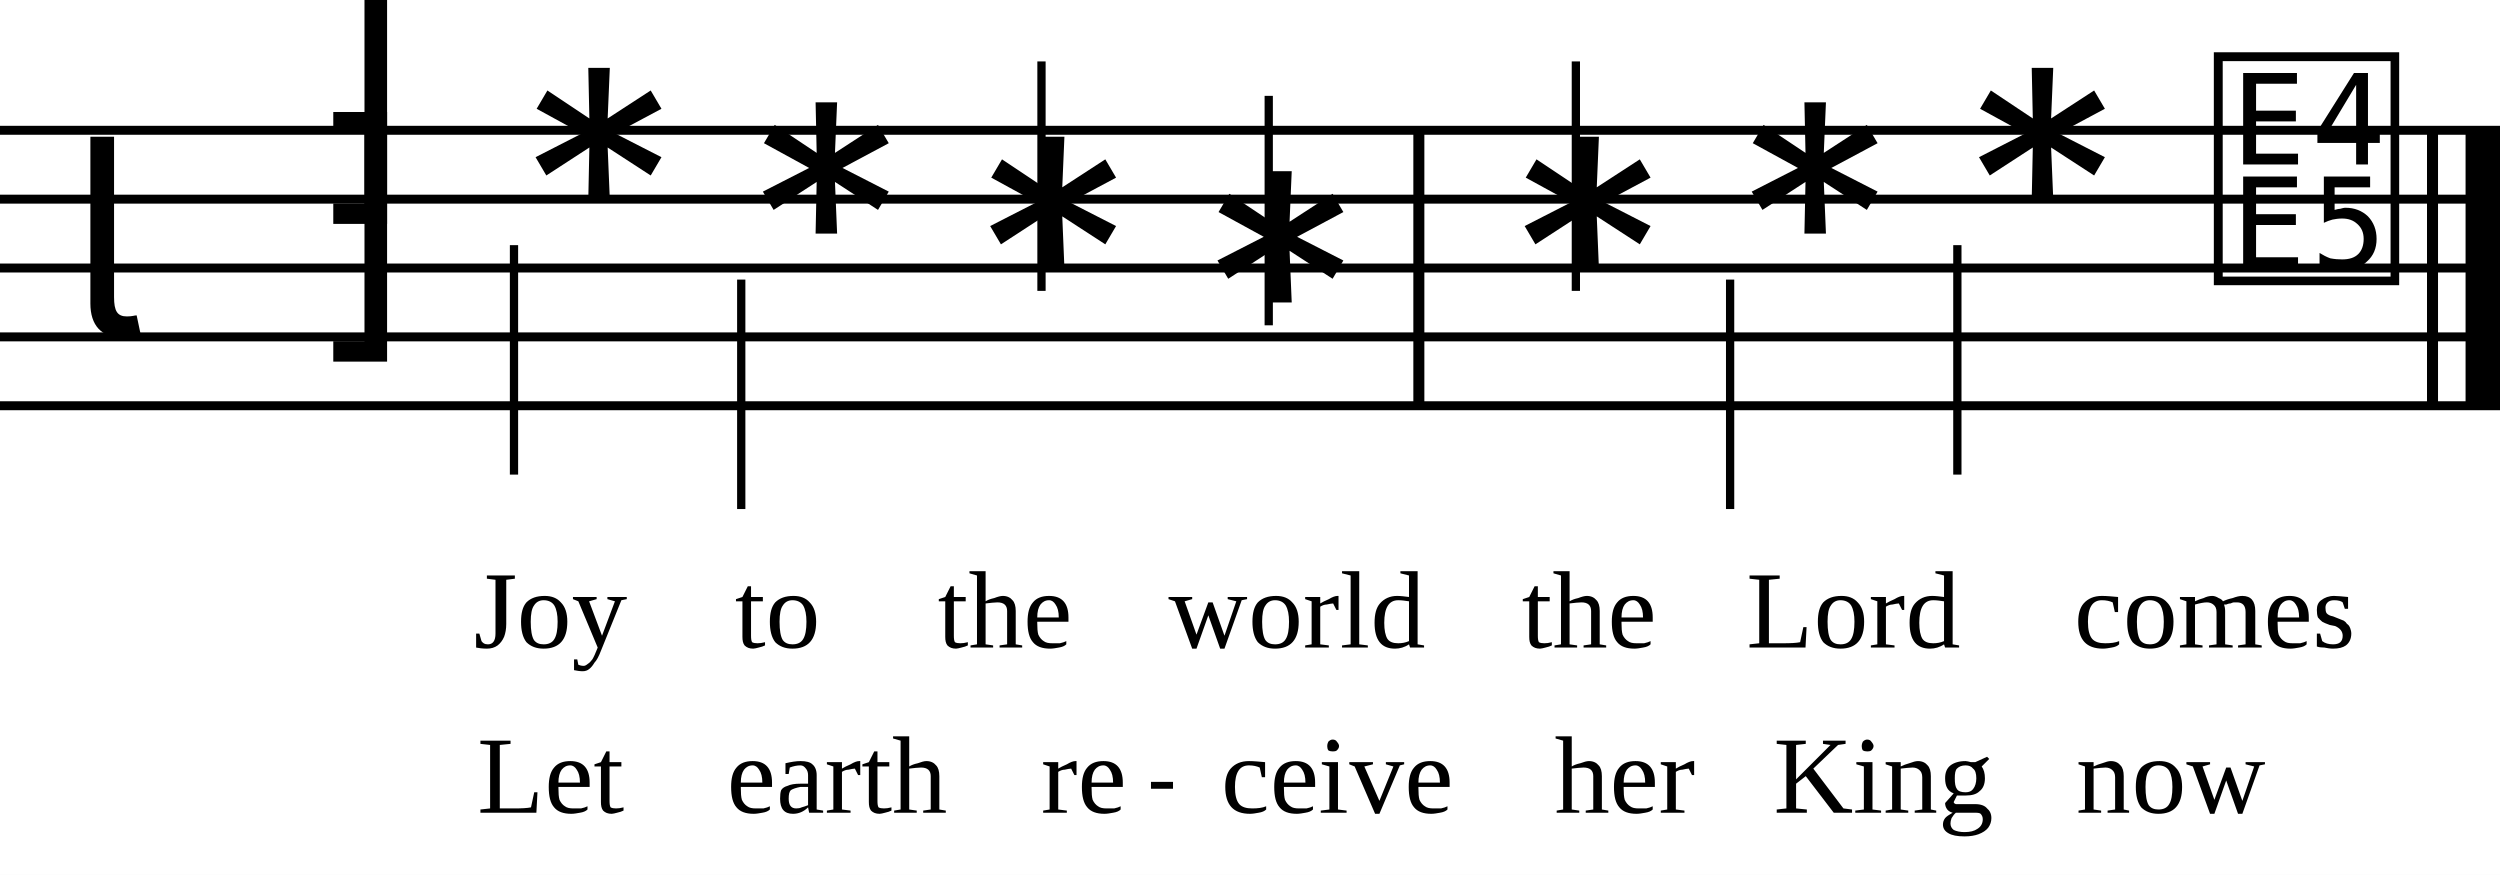
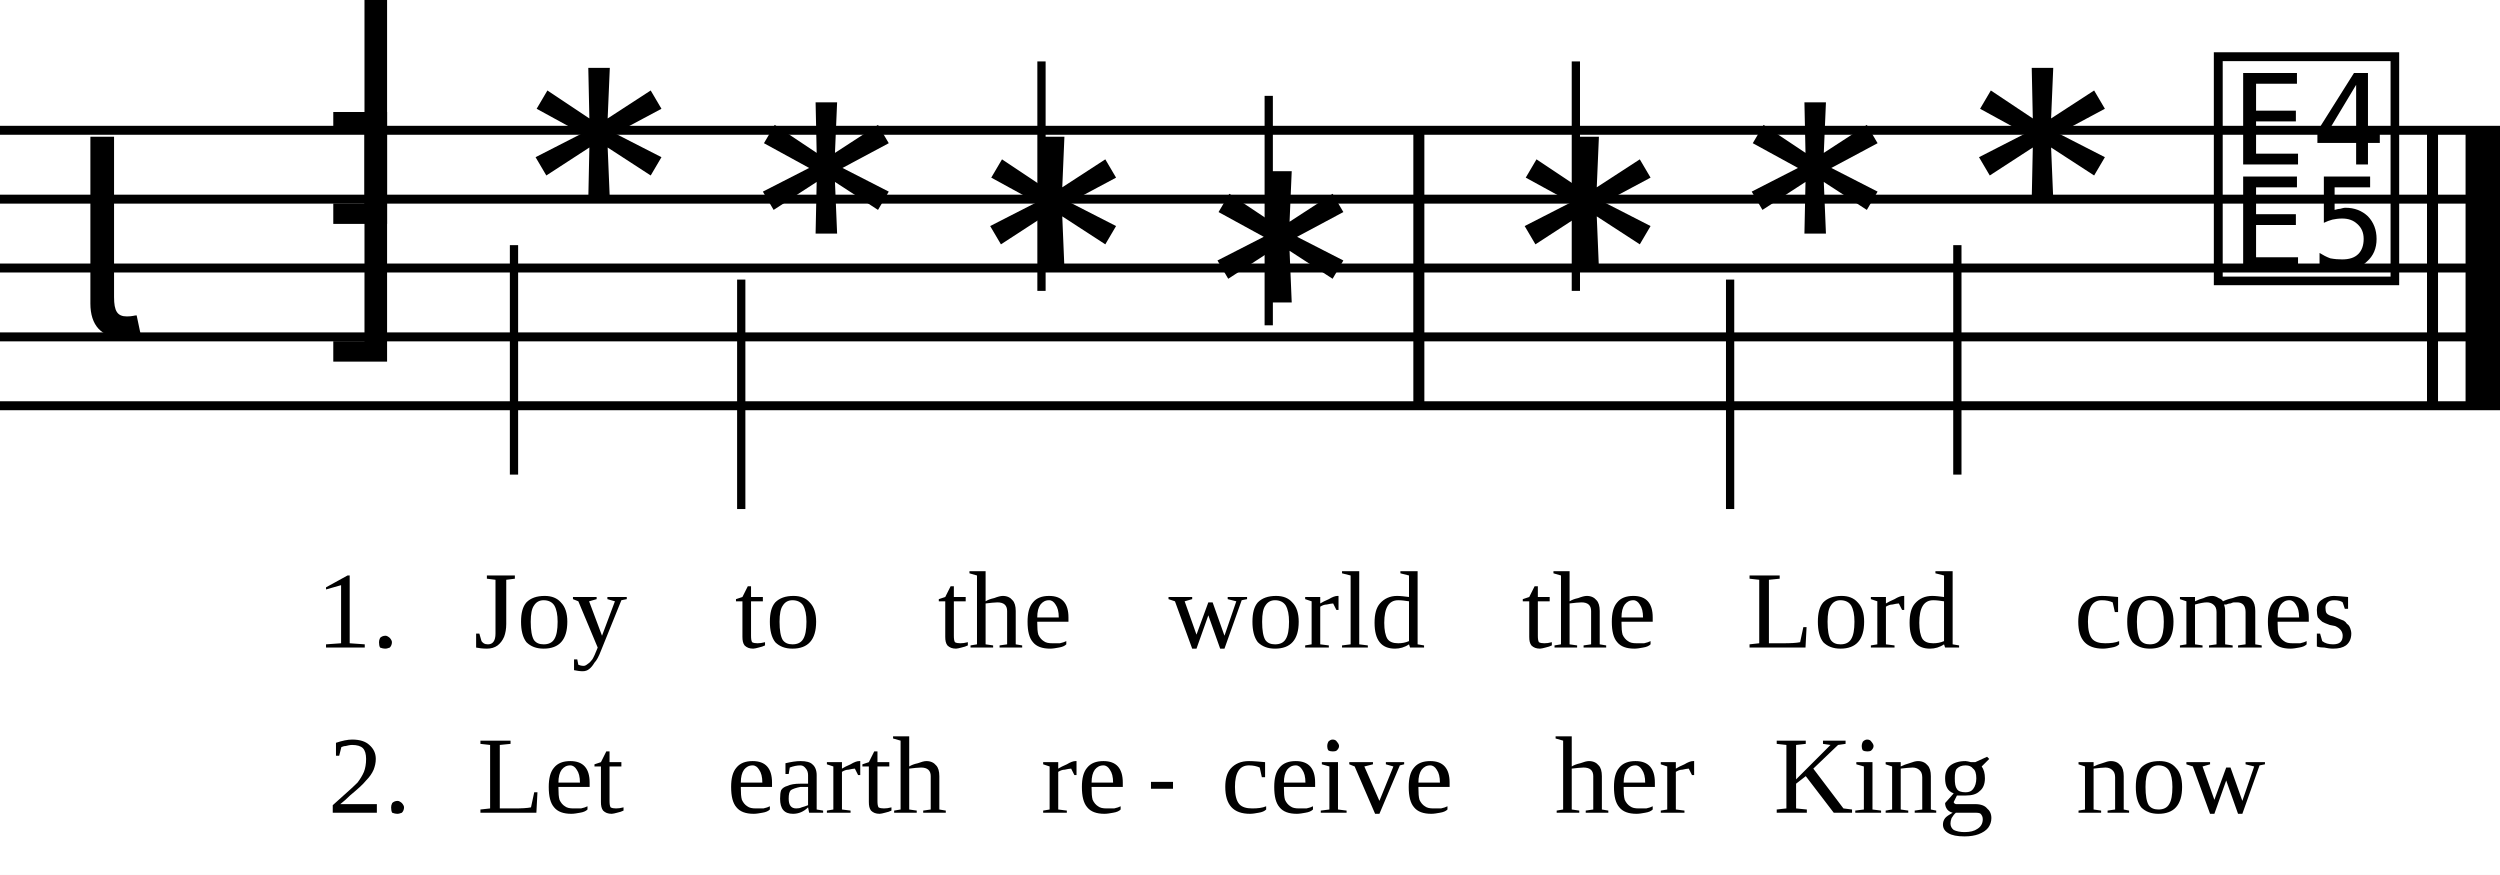
<svg xmlns="http://www.w3.org/2000/svg" width="435.648" height="152.448" viewBox="0 0 435.648 152.448">
  <rect x="0" y="0" width="435.648" height="152.448" fill="#ffffff" />
  <g transform="translate(0 22.704) scale(12.0)" fill="#000000" stroke="#000000">
    <line x1="0" y1="0" x2="36.304" y2="0" stroke-width="0.13" stroke-linecap="butt" />
    <line x1="0" y1="1" x2="36.304" y2="1" stroke-width="0.13" stroke-linecap="butt" />
    <line x1="0" y1="2" x2="36.304" y2="2" stroke-width="0.13" stroke-linecap="butt" />
    <line x1="0" y1="3" x2="36.304" y2="3" stroke-width="0.13" stroke-linecap="butt" />
    <line x1="0" y1="4" x2="36.304" y2="4" stroke-width="0.13" stroke-linecap="butt" />
    <text x="1" y="3" font-family="Bravura" font-size="4" stroke="none"></text>
    <text x="4.604" y="1" font-family="Bravura" font-size="4" stroke="none"></text>
    <text x="4.604" y="3" font-family="Bravura" font-size="4" stroke="none"></text>
    <text x="7.404" y="1.5" font-family="Bravura" font-size="4" stroke="none"></text>
    <line x1="7.464" y1="1.668" x2="7.464" y2="5" stroke-width="0.12" stroke-linecap="butt" />
    <text x="10.704" y="2" font-family="Bravura" font-size="4" stroke="none"></text>
    <line x1="10.764" y1="2.168" x2="10.764" y2="5.5" stroke-width="0.12" stroke-linecap="butt" />
    <text x="14.004" y="2.5" font-family="Bravura" font-size="4" stroke="none"></text>
    <line x1="15.124" y1="2.332" x2="15.124" y2="-1" stroke-width="0.12" stroke-linecap="butt" />
    <text x="17.304" y="3" font-family="Bravura" font-size="4" stroke="none"></text>
    <line x1="18.424" y1="2.832" x2="18.424" y2="-0.5" stroke-width="0.12" stroke-linecap="butt" />
    <line x1="20.604" y1="0" x2="20.604" y2="4" stroke-width="0.16" stroke-linecap="butt" />
    <text x="21.764" y="2.5" font-family="Bravura" font-size="4" stroke="none"></text>
    <line x1="22.884" y1="2.332" x2="22.884" y2="-1" stroke-width="0.12" stroke-linecap="butt" />
    <text x="25.064" y="2" font-family="Bravura" font-size="4" stroke="none"></text>
    <line x1="25.124" y1="2.168" x2="25.124" y2="5.5" stroke-width="0.12" stroke-linecap="butt" />
    <text x="28.364" y="1.5" font-family="Bravura" font-size="4" stroke="none"></text>
    <line x1="28.424" y1="1.668" x2="28.424" y2="5" stroke-width="0.12" stroke-linecap="butt" />
    <text x="32.024" y="2" font-family="Bravura" font-size="4" stroke="none"></text>
+     <text x="5.194" y="7.512" font-family="Academico, 'New York', 'Times New Roman', Times, serif" font-size="1.6" text-anchor="middle" stroke="none">1.</text>
    <text x="7.994" y="7.512" font-family="Academico, 'New York', 'Times New Roman', Times, serif" font-size="1.6" text-anchor="middle" stroke="none">Joy</text>
    <text x="11.294" y="7.512" font-family="Academico, 'New York', 'Times New Roman', Times, serif" font-size="1.6" text-anchor="middle" stroke="none">to</text>
    <text x="14.594" y="7.512" font-family="Academico, 'New York', 'Times New Roman', Times, serif" font-size="1.6" text-anchor="middle" stroke="none">the</text>
    <text x="18.834" y="7.512" font-family="Academico, 'New York', 'Times New Roman', Times, serif" font-size="1.6" text-anchor="middle" stroke="none">world</text>
    <text x="23.074" y="7.512" font-family="Academico, 'New York', 'Times New Roman', Times, serif" font-size="1.6" text-anchor="middle" stroke="none">the</text>
    <text x="26.914" y="7.512" font-family="Academico, 'New York', 'Times New Roman', Times, serif" font-size="1.6" text-anchor="middle" stroke="none">Lord</text>
    <text x="32.162" y="7.512" font-family="Academico, 'New York', 'Times New Roman', Times, serif" font-size="1.6" text-anchor="middle" stroke="none">comes</text>
+     <text x="5.37" y="9.912" font-family="Academico, 'New York', 'Times New Roman', Times, serif" font-size="1.6" text-anchor="middle" stroke="none">2.</text>
    <text x="7.994" y="9.912" font-family="Academico, 'New York', 'Times New Roman', Times, serif" font-size="1.6" text-anchor="middle" stroke="none">Let</text>
    <text x="12.154" y="9.912" font-family="Academico, 'New York', 'Times New Roman', Times, serif" font-size="1.6" text-anchor="middle" stroke="none">earth</text>
    <text x="15.738" y="9.912" font-family="Academico, 'New York', 'Times New Roman', Times, serif" font-size="1.6" text-anchor="middle" stroke="none">re</text>
    <line x1="16.714" y1="9.512" x2="17.034" y2="9.512" stroke-width="0.1" stroke-linecap="butt" />
    <text x="19.418" y="9.912" font-family="Academico, 'New York', 'Times New Roman', Times, serif" font-size="1.6" text-anchor="middle" stroke="none">ceive</text>
    <text x="23.594" y="9.912" font-family="Academico, 'New York', 'Times New Roman', Times, serif" font-size="1.6" text-anchor="middle" stroke="none">her</text>
    <text x="27.354" y="9.912" font-family="Academico, 'New York', 'Times New Roman', Times, serif" font-size="1.6" text-anchor="middle" stroke="none">King</text>
    <text x="31.53" y="9.912" font-family="Academico, 'New York', 'Times New Roman', Times, serif" font-size="1.6" text-anchor="middle" stroke="none">now</text>
    <line x1="35.324" y1="0" x2="35.324" y2="4" stroke-width="0.16" stroke-linecap="butt" />
    <line x1="36.054" y1="0" x2="36.054" y2="4" stroke-width="0.5" stroke-linecap="butt" />
  </g>
</svg>
